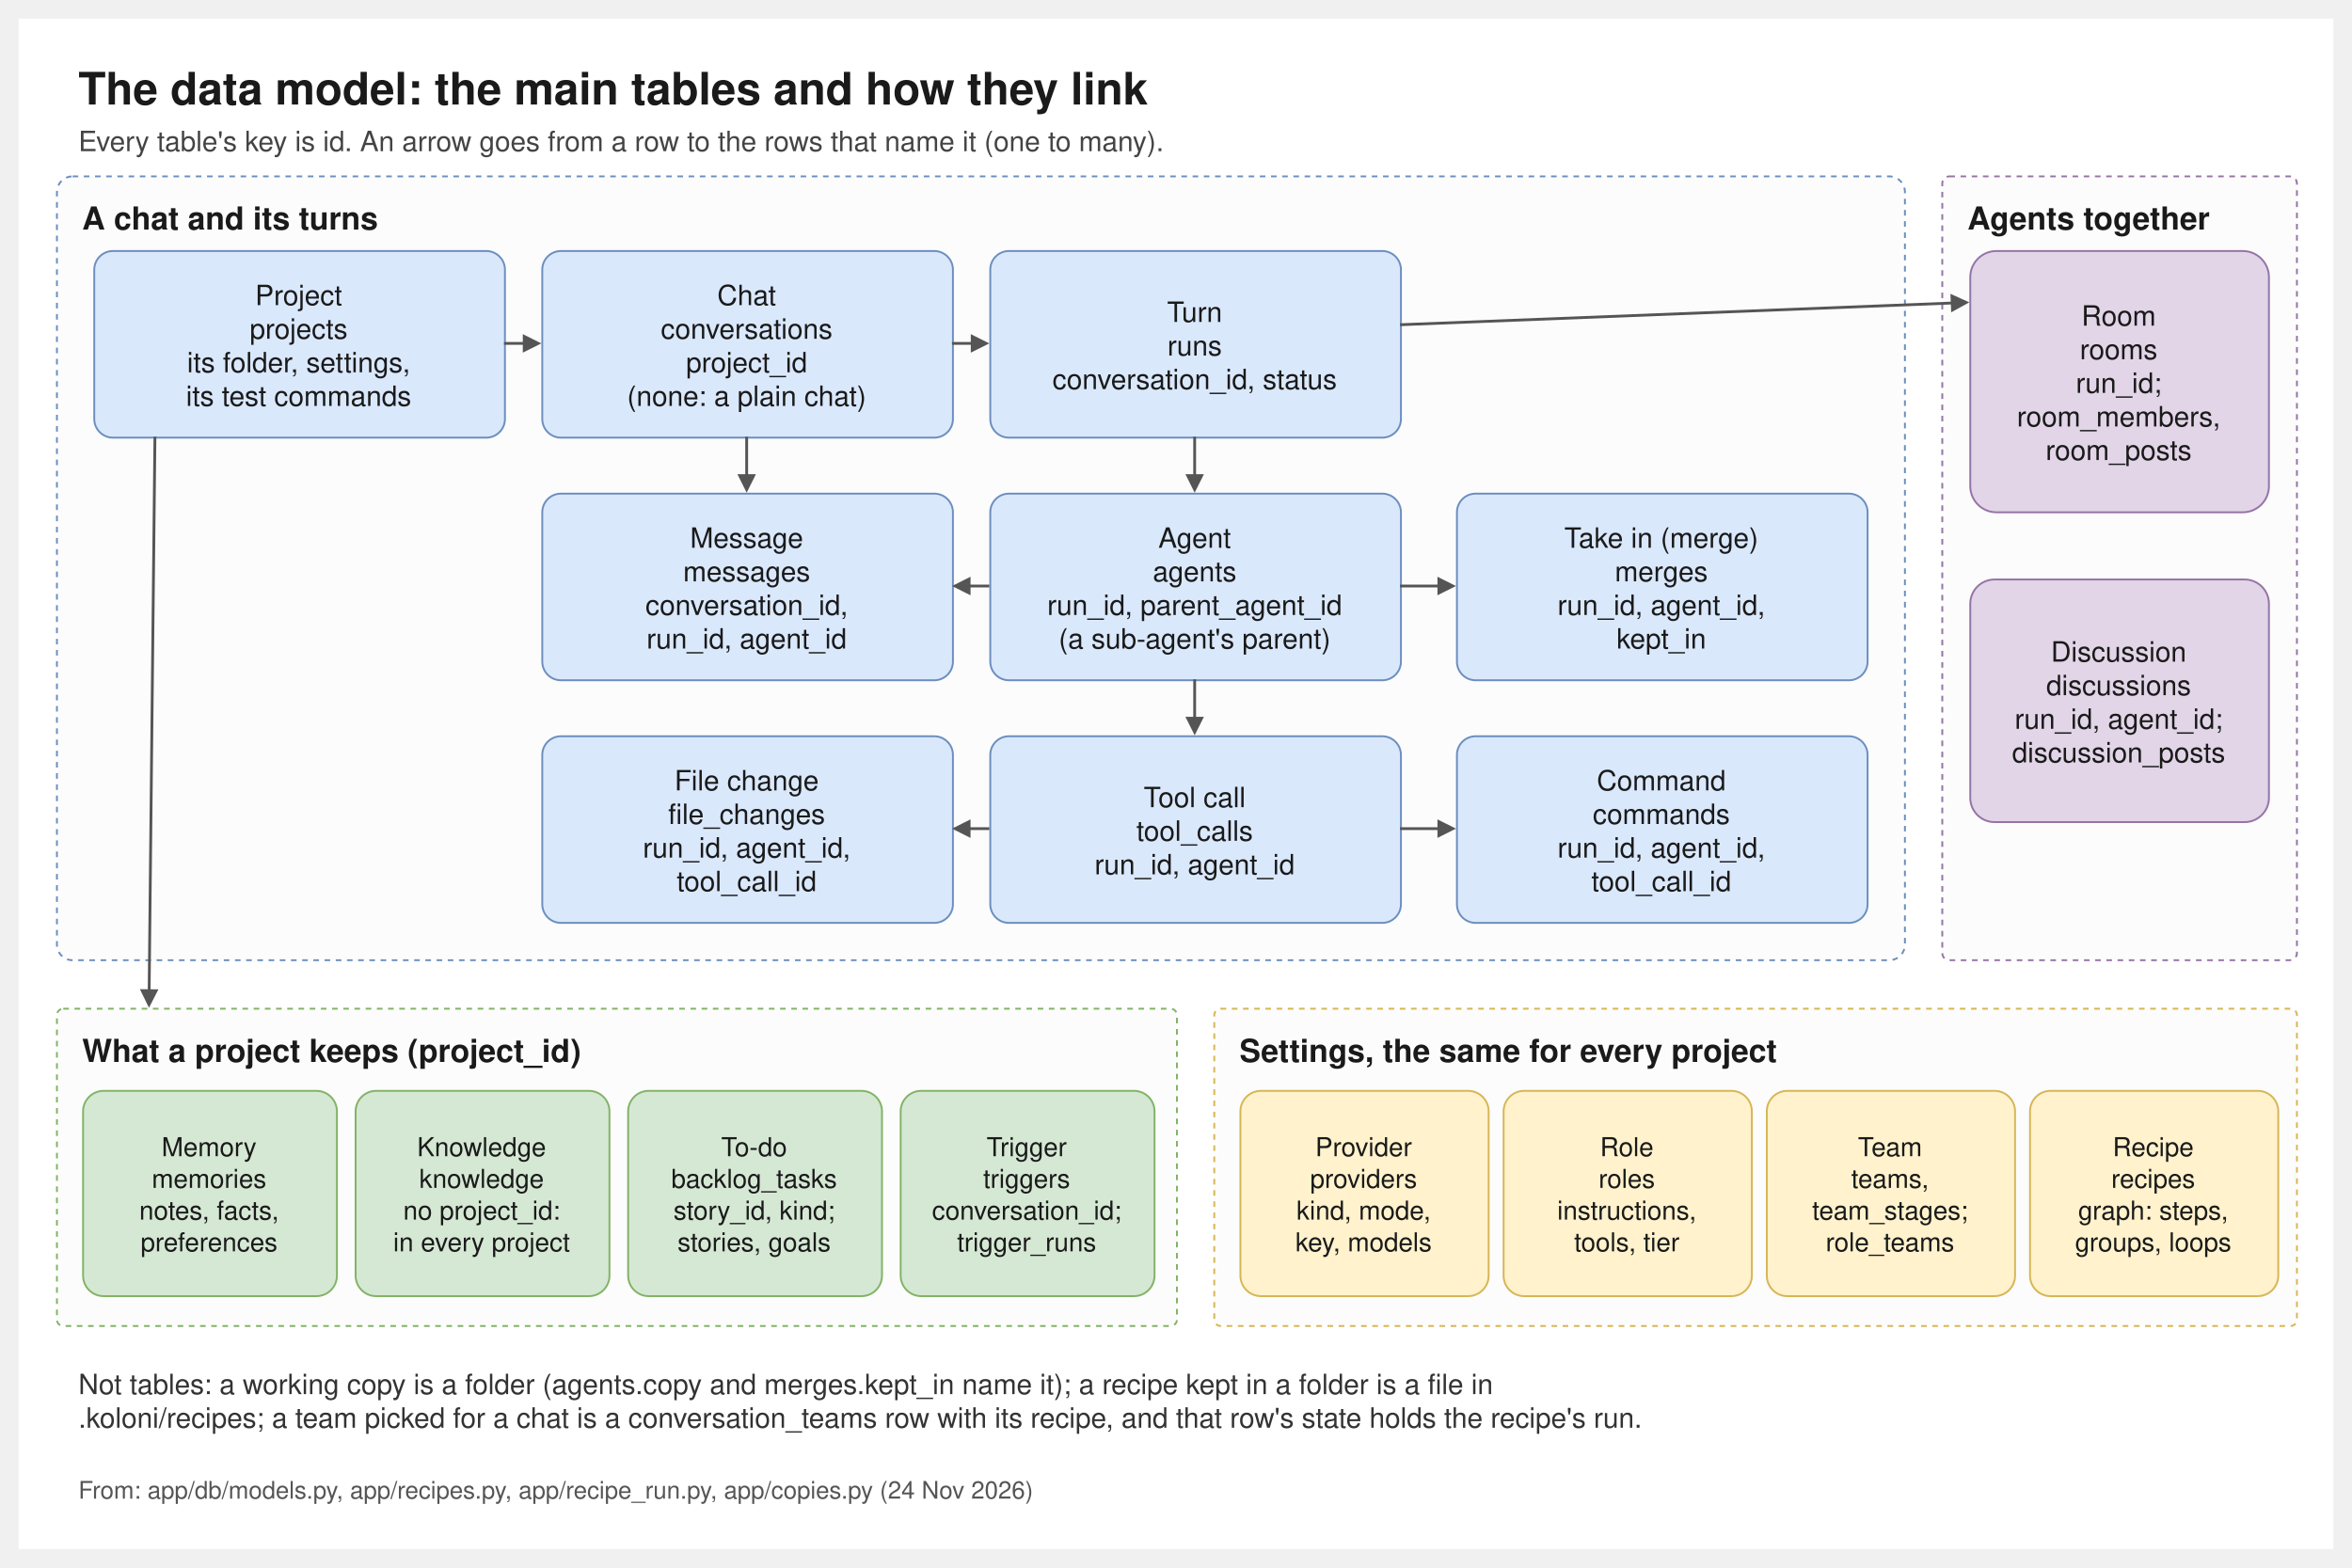
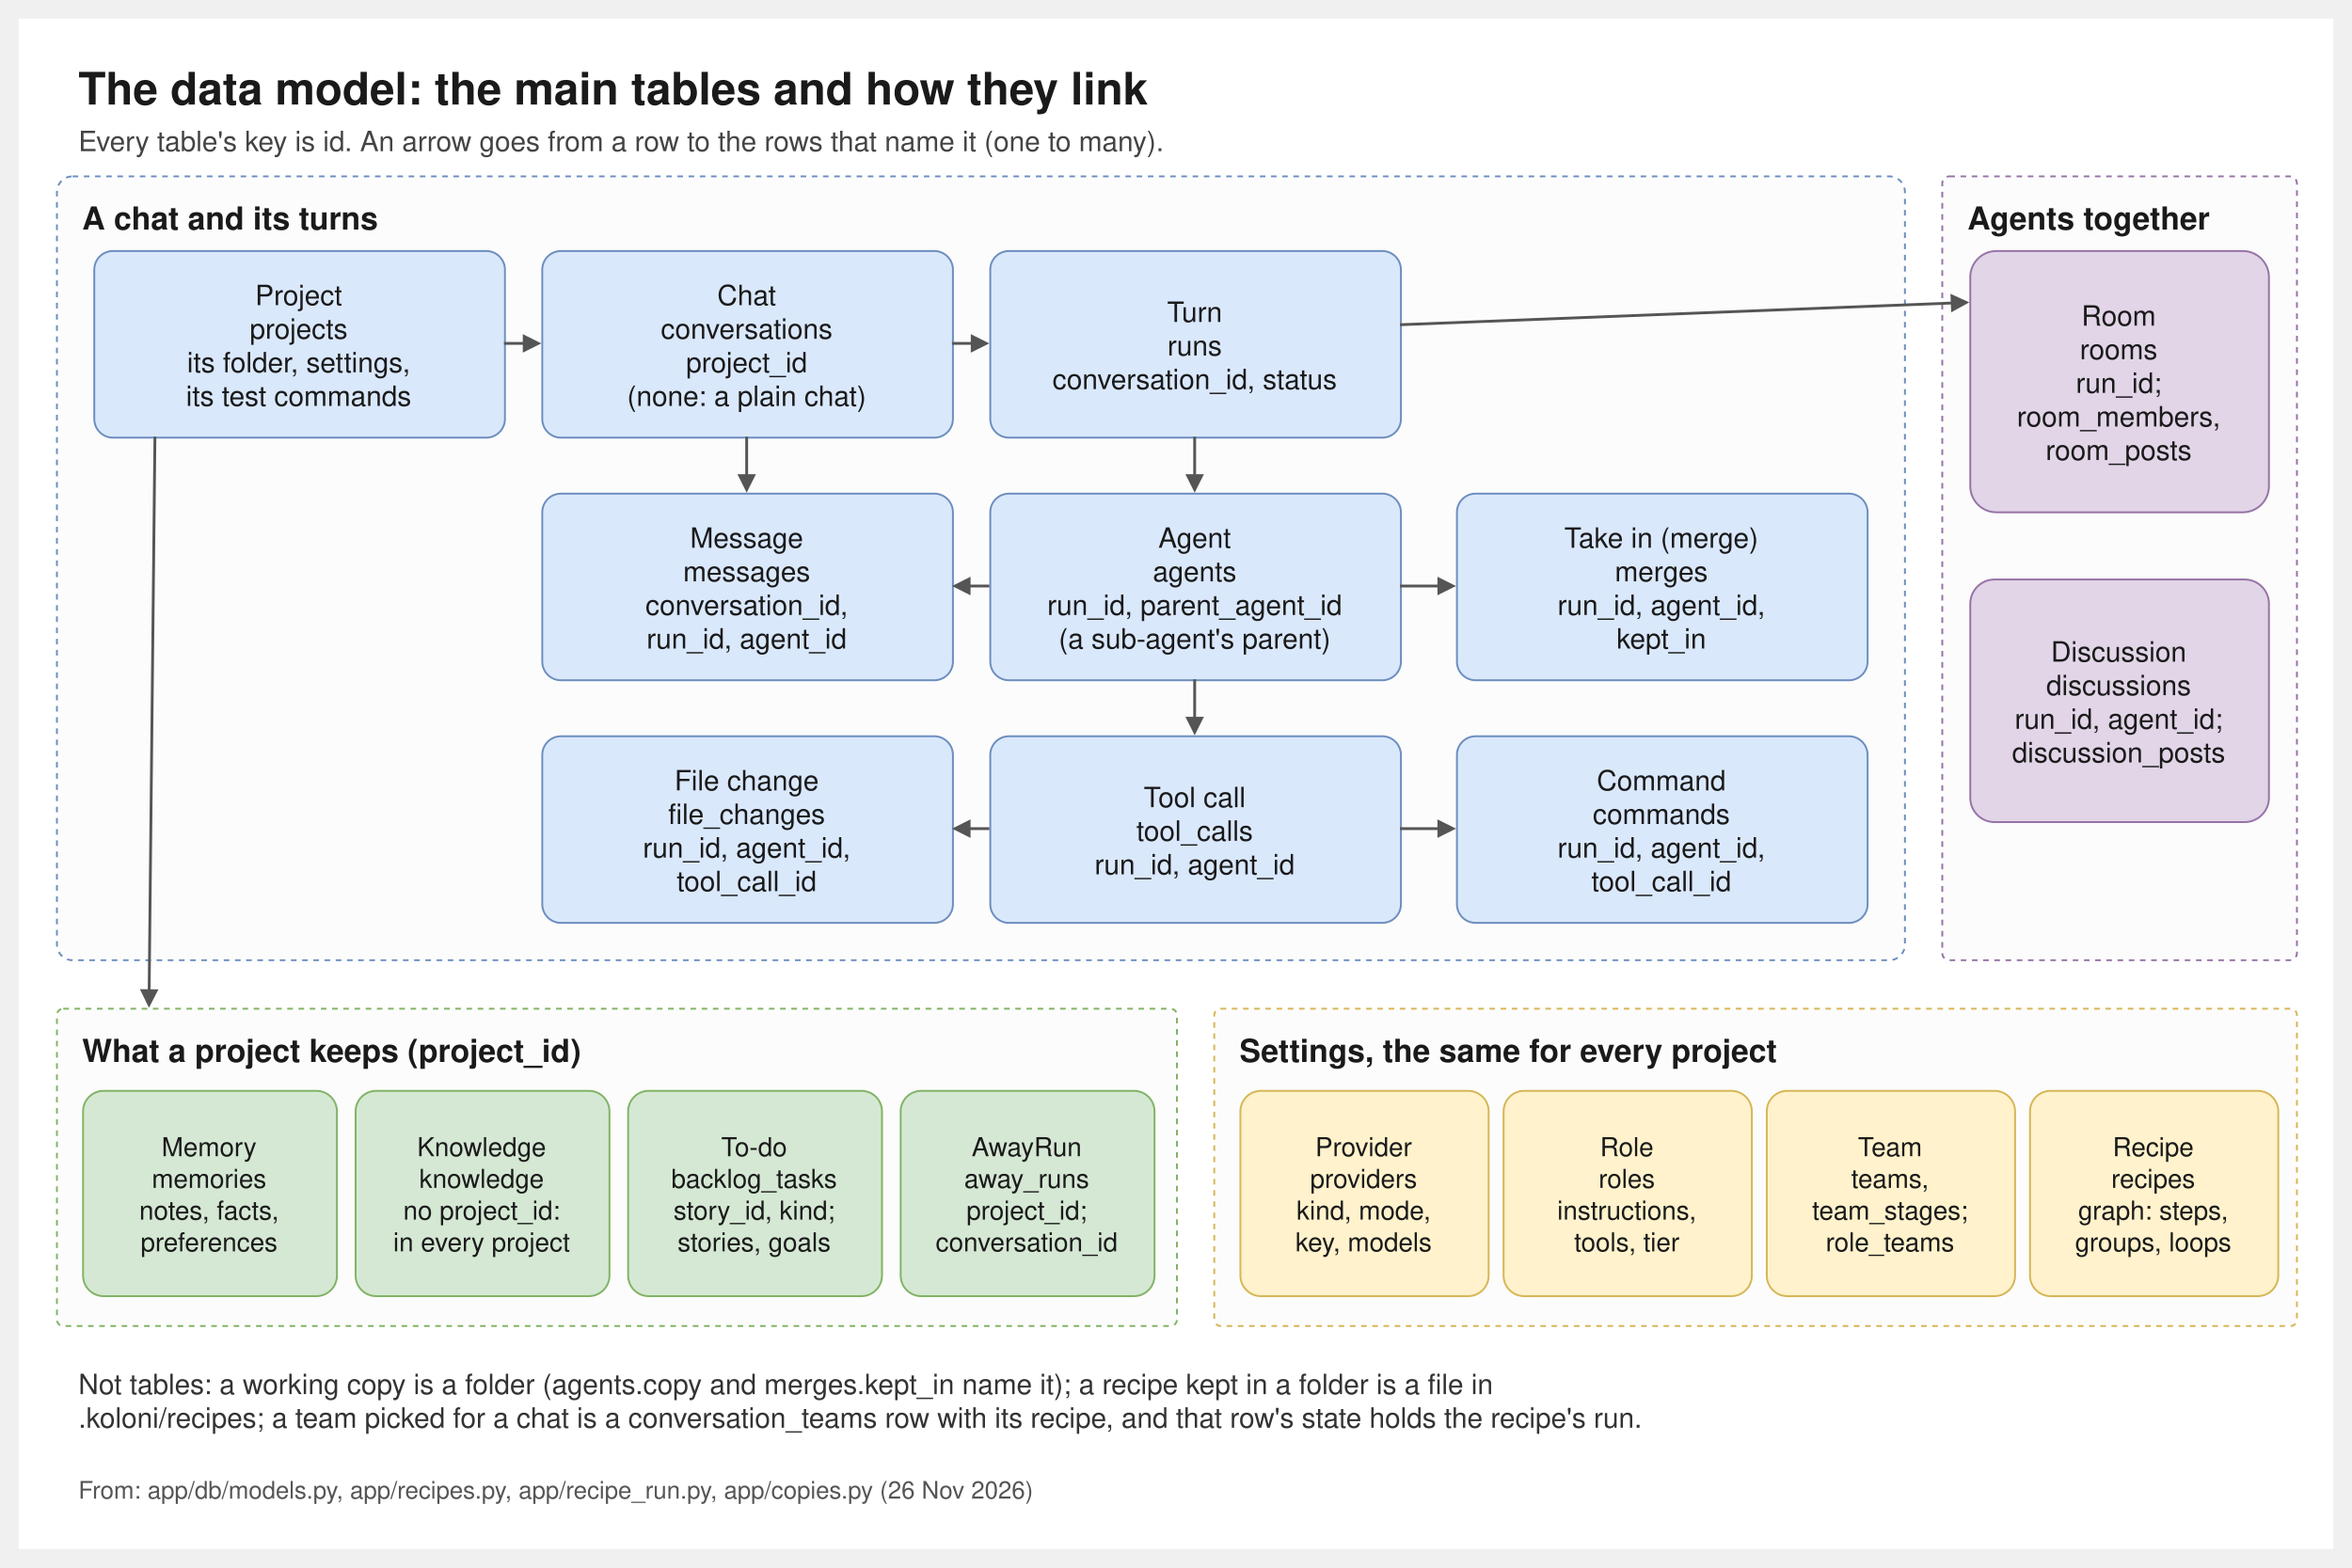
<svg xmlns="http://www.w3.org/2000/svg" style="background: transparent; background-color: transparent;" version="1.1" width="1260px" height="840px" viewBox="0 0 1260 840">
  <defs />
  <g>
    <g data-cell-id="0">
      <g data-cell-id="1">
        <g data-cell-id="backdrop">
          <g>
            <rect x="10" y="10" width="1240" height="820" fill="#ffffff" stroke="none" pointer-events="all" style="fill: light-dark(rgb(255, 255, 255), rgb(18, 18, 18));" />
          </g>
        </g>
        <g data-cell-id="title">
          <g>
            <rect x="40" y="26" width="1180" height="36" fill="none" stroke="none" pointer-events="all" />
          </g>
          <g>
            <g fill="#1a1a1a" font-family="Helvetica" font-weight="bold" text-anchor="start" font-size="24px" style="fill: light-dark(rgb(26, 26, 26), rgb(215, 215, 215));">
              <text x="42" y="56">The data model: the main tables and how they link</text>
            </g>
          </g>
        </g>
        <g data-cell-id="keys">
          <g>
            <rect x="40" y="60" width="1100" height="24" fill="none" stroke="none" pointer-events="all" />
          </g>
          <g>
            <g fill="#444444" font-family="Helvetica" text-anchor="start" font-size="15px" style="fill: light-dark(rgb(68, 68, 68), rgb(179, 179, 179));">
              <text x="42" y="81">Every table's key is id. An arrow goes from a row to the rows that name it (one to many).</text>
            </g>
          </g>
        </g>
        <g data-cell-id="turns">
          <g transform="translate(0.5,0.5)">
            <rect x="30" y="94" width="990" height="420" rx="8.4" ry="8.4" fill="#fcfcfc" stroke="#6c8ebf" stroke-dasharray="3 3" pointer-events="all" style="fill: light-dark(rgb(252, 252, 252), rgb(20, 20, 20)); stroke: light-dark(rgb(108, 142, 191), rgb(92, 121, 163));" />
          </g>
          <g>
            <g fill="#1a1a1a" font-family="Helvetica" font-weight="bold" text-anchor="start" font-size="17px" style="fill: light-dark(rgb(26, 26, 26), rgb(215, 215, 215));">
              <text x="44" y="123">A chat and its turns</text>
            </g>
          </g>
        </g>
        <g data-cell-id="project">
          <g transform="translate(0.5,0.5)">
            <rect x="50" y="134" width="220" height="100" rx="10" ry="10" fill="#dae8fc" stroke="#6c8ebf" pointer-events="all" style="fill: light-dark(rgb(218, 232, 252), rgb(29, 41, 59)); stroke: light-dark(rgb(108, 142, 191), rgb(92, 121, 163));" />
          </g>
          <g>
            <g fill="#1a1a1a" font-family="Helvetica" text-anchor="middle" font-size="15px" style="fill: light-dark(rgb(26, 26, 26), rgb(215, 215, 215));">
              <text x="160" y="163.5">Project</text>
              <text x="160" y="181.5">projects</text>
              <text x="160" y="199.5">its folder, settings,</text>
              <text x="160" y="217.5">its test commands</text>
            </g>
          </g>
        </g>
        <g data-cell-id="chat">
          <g transform="translate(0.5,0.5)">
            <rect x="290" y="134" width="220" height="100" rx="10" ry="10" fill="#dae8fc" stroke="#6c8ebf" pointer-events="all" style="fill: light-dark(rgb(218, 232, 252), rgb(29, 41, 59)); stroke: light-dark(rgb(108, 142, 191), rgb(92, 121, 163));" />
          </g>
          <g>
            <g fill="#1a1a1a" font-family="Helvetica" text-anchor="middle" font-size="15px" style="fill: light-dark(rgb(26, 26, 26), rgb(215, 215, 215));">
              <text x="400" y="163.5">Chat</text>
              <text x="400" y="181.5">conversations</text>
              <text x="400" y="199.5">project_id</text>
              <text x="400" y="217.5">(none: a plain chat)</text>
            </g>
          </g>
        </g>
        <g data-cell-id="run">
          <g transform="translate(0.5,0.5)">
            <rect x="530" y="134" width="220" height="100" rx="10" ry="10" fill="#dae8fc" stroke="#6c8ebf" pointer-events="all" style="fill: light-dark(rgb(218, 232, 252), rgb(29, 41, 59)); stroke: light-dark(rgb(108, 142, 191), rgb(92, 121, 163));" />
          </g>
          <g>
            <g fill="#1a1a1a" font-family="Helvetica" text-anchor="middle" font-size="15px" style="fill: light-dark(rgb(26, 26, 26), rgb(215, 215, 215));">
              <text x="640" y="172.5">Turn</text>
              <text x="640" y="190.5">runs</text>
              <text x="640" y="208.5">conversation_id, status</text>
            </g>
          </g>
        </g>
        <g data-cell-id="message">
          <g transform="translate(0.5,0.5)">
            <rect x="290" y="264" width="220" height="100" rx="10" ry="10" fill="#dae8fc" stroke="#6c8ebf" pointer-events="all" style="fill: light-dark(rgb(218, 232, 252), rgb(29, 41, 59)); stroke: light-dark(rgb(108, 142, 191), rgb(92, 121, 163));" />
          </g>
          <g>
            <g fill="#1a1a1a" font-family="Helvetica" text-anchor="middle" font-size="15px" style="fill: light-dark(rgb(26, 26, 26), rgb(215, 215, 215));">
              <text x="400" y="293.5">Message</text>
              <text x="400" y="311.5">messages</text>
              <text x="400" y="329.5">conversation_id,</text>
              <text x="400" y="347.5">run_id, agent_id</text>
            </g>
          </g>
        </g>
        <g data-cell-id="agent">
          <g transform="translate(0.5,0.5)">
            <rect x="530" y="264" width="220" height="100" rx="10" ry="10" fill="#dae8fc" stroke="#6c8ebf" pointer-events="all" style="fill: light-dark(rgb(218, 232, 252), rgb(29, 41, 59)); stroke: light-dark(rgb(108, 142, 191), rgb(92, 121, 163));" />
          </g>
          <g>
            <g fill="#1a1a1a" font-family="Helvetica" text-anchor="middle" font-size="15px" style="fill: light-dark(rgb(26, 26, 26), rgb(215, 215, 215));">
              <text x="640" y="293.5">Agent</text>
              <text x="640" y="311.5">agents</text>
              <text x="640" y="329.5">run_id, parent_agent_id</text>
              <text x="640" y="347.5">(a sub-agent's parent)</text>
            </g>
          </g>
        </g>
        <g data-cell-id="merge">
          <g transform="translate(0.5,0.5)">
            <rect x="780" y="264" width="220" height="100" rx="10" ry="10" fill="#dae8fc" stroke="#6c8ebf" pointer-events="all" style="fill: light-dark(rgb(218, 232, 252), rgb(29, 41, 59)); stroke: light-dark(rgb(108, 142, 191), rgb(92, 121, 163));" />
          </g>
          <g>
            <g fill="#1a1a1a" font-family="Helvetica" text-anchor="middle" font-size="15px" style="fill: light-dark(rgb(26, 26, 26), rgb(215, 215, 215));">
              <text x="890" y="293.5">Take in (merge)</text>
              <text x="890" y="311.5">merges</text>
              <text x="890" y="329.5">run_id, agent_id,</text>
              <text x="890" y="347.5">kept_in</text>
            </g>
          </g>
        </g>
        <g data-cell-id="file">
          <g transform="translate(0.5,0.5)">
            <rect x="290" y="394" width="220" height="100" rx="10" ry="10" fill="#dae8fc" stroke="#6c8ebf" pointer-events="all" style="fill: light-dark(rgb(218, 232, 252), rgb(29, 41, 59)); stroke: light-dark(rgb(108, 142, 191), rgb(92, 121, 163));" />
          </g>
          <g>
            <g fill="#1a1a1a" font-family="Helvetica" text-anchor="middle" font-size="15px" style="fill: light-dark(rgb(26, 26, 26), rgb(215, 215, 215));">
              <text x="400" y="423.5">File change</text>
              <text x="400" y="441.5">file_changes</text>
              <text x="400" y="459.5">run_id, agent_id,</text>
              <text x="400" y="477.5">tool_call_id</text>
            </g>
          </g>
        </g>
        <g data-cell-id="call">
          <g transform="translate(0.5,0.5)">
            <rect x="530" y="394" width="220" height="100" rx="10" ry="10" fill="#dae8fc" stroke="#6c8ebf" pointer-events="all" style="fill: light-dark(rgb(218, 232, 252), rgb(29, 41, 59)); stroke: light-dark(rgb(108, 142, 191), rgb(92, 121, 163));" />
          </g>
          <g>
            <g fill="#1a1a1a" font-family="Helvetica" text-anchor="middle" font-size="15px" style="fill: light-dark(rgb(26, 26, 26), rgb(215, 215, 215));">
              <text x="640" y="432.5">Tool call</text>
              <text x="640" y="450.5">tool_calls</text>
              <text x="640" y="468.5">run_id, agent_id</text>
            </g>
          </g>
        </g>
        <g data-cell-id="command">
          <g transform="translate(0.5,0.5)">
            <rect x="780" y="394" width="220" height="100" rx="10" ry="10" fill="#dae8fc" stroke="#6c8ebf" pointer-events="all" style="fill: light-dark(rgb(218, 232, 252), rgb(29, 41, 59)); stroke: light-dark(rgb(108, 142, 191), rgb(92, 121, 163));" />
          </g>
          <g>
            <g fill="#1a1a1a" font-family="Helvetica" text-anchor="middle" font-size="15px" style="fill: light-dark(rgb(26, 26, 26), rgb(215, 215, 215));">
              <text x="890" y="423.5">Command</text>
              <text x="890" y="441.5">commands</text>
              <text x="890" y="459.5">run_id, agent_id,</text>
              <text x="890" y="477.5">tool_call_id</text>
            </g>
          </g>
        </g>
        <g data-cell-id="together">
          <g transform="translate(0.5,0.5)">
            <rect x="1040" y="94" width="190" height="420" rx="3.8" ry="3.8" fill="#fcfcfc" stroke="#9673a6" stroke-dasharray="3 3" pointer-events="all" style="fill: light-dark(rgb(252, 252, 252), rgb(20, 20, 20)); stroke: light-dark(rgb(150, 115, 166), rgb(149, 119, 163));" />
          </g>
          <g>
            <g fill="#1a1a1a" font-family="Helvetica" font-weight="bold" text-anchor="start" font-size="17px" style="fill: light-dark(rgb(26, 26, 26), rgb(215, 215, 215));">
              <text x="1054" y="123">Agents together</text>
            </g>
          </g>
        </g>
        <g data-cell-id="room">
          <g transform="translate(0.5,0.5)">
            <rect x="1055" y="134" width="160" height="140" rx="14" ry="14" fill="#e1d5e7" stroke="#9673a6" pointer-events="all" style="fill: light-dark(rgb(225, 213, 231), rgb(57, 47, 63)); stroke: light-dark(rgb(150, 115, 166), rgb(149, 119, 163));" />
          </g>
          <g>
            <g fill="#1a1a1a" font-family="Helvetica" text-anchor="middle" font-size="15px" style="fill: light-dark(rgb(26, 26, 26), rgb(215, 215, 215));">
              <text x="1135" y="174.5">Room</text>
              <text x="1135" y="192.5">rooms</text>
              <text x="1135" y="210.5">run_id;</text>
              <text x="1135" y="228.5">room_members,</text>
              <text x="1135" y="246.5">room_posts</text>
            </g>
          </g>
        </g>
        <g data-cell-id="disc">
          <g transform="translate(0.5,0.5)">
            <rect x="1055" y="310" width="160" height="130" rx="13" ry="13" fill="#e1d5e7" stroke="#9673a6" pointer-events="all" style="fill: light-dark(rgb(225, 213, 231), rgb(57, 47, 63)); stroke: light-dark(rgb(150, 115, 166), rgb(149, 119, 163));" />
          </g>
          <g>
            <g fill="#1a1a1a" font-family="Helvetica" text-anchor="middle" font-size="15px" style="fill: light-dark(rgb(26, 26, 26), rgb(215, 215, 215));">
              <text x="1135" y="354.5">Discussion</text>
              <text x="1135" y="372.5">discussions</text>
              <text x="1135" y="390.5">run_id, agent_id;</text>
              <text x="1135" y="408.5">discussion_posts</text>
            </g>
          </g>
        </g>
        <g data-cell-id="e16">
          <g>
            <path d="M 270 184 L 280.82 184" fill="none" stroke="#555555" stroke-width="1.5" stroke-miterlimit="10" pointer-events="stroke" style="stroke: light-dark(rgb(85, 85, 85), rgb(164, 164, 164));" />
            <path d="M 288.32 184 L 280.82 187.75 L 280.82 180.25 Z" fill="#555555" stroke="#555555" stroke-width="1.5" stroke-miterlimit="10" pointer-events="all" style="fill: light-dark(rgb(85, 85, 85), rgb(164, 164, 164)); stroke: light-dark(rgb(85, 85, 85), rgb(164, 164, 164));" />
          </g>
        </g>
        <g data-cell-id="e17">
          <g>
            <path d="M 510 184 L 520.82 184" fill="none" stroke="#555555" stroke-width="1.5" stroke-miterlimit="10" pointer-events="stroke" style="stroke: light-dark(rgb(85, 85, 85), rgb(164, 164, 164));" />
            <path d="M 528.32 184 L 520.82 187.75 L 520.82 180.25 Z" fill="#555555" stroke="#555555" stroke-width="1.5" stroke-miterlimit="10" pointer-events="all" style="fill: light-dark(rgb(85, 85, 85), rgb(164, 164, 164)); stroke: light-dark(rgb(85, 85, 85), rgb(164, 164, 164));" />
          </g>
        </g>
        <g data-cell-id="e18">
          <g>
            <path d="M 400 234 L 400 254.82" fill="none" stroke="#555555" stroke-width="1.5" stroke-miterlimit="10" pointer-events="stroke" style="stroke: light-dark(rgb(85, 85, 85), rgb(164, 164, 164));" />
            <path d="M 400 262.32 L 396.25 254.82 L 403.75 254.82 Z" fill="#555555" stroke="#555555" stroke-width="1.5" stroke-miterlimit="10" pointer-events="all" style="fill: light-dark(rgb(85, 85, 85), rgb(164, 164, 164)); stroke: light-dark(rgb(85, 85, 85), rgb(164, 164, 164));" />
          </g>
        </g>
        <g data-cell-id="e19">
          <g>
            <path d="M 640 234 L 640 254.82" fill="none" stroke="#555555" stroke-width="1.5" stroke-miterlimit="10" pointer-events="stroke" style="stroke: light-dark(rgb(85, 85, 85), rgb(164, 164, 164));" />
            <path d="M 640 262.32 L 636.25 254.82 L 643.75 254.82 Z" fill="#555555" stroke="#555555" stroke-width="1.5" stroke-miterlimit="10" pointer-events="all" style="fill: light-dark(rgb(85, 85, 85), rgb(164, 164, 164)); stroke: light-dark(rgb(85, 85, 85), rgb(164, 164, 164));" />
          </g>
        </g>
        <g data-cell-id="e20">
          <g>
            <path d="M 530 314 L 519.18 314" fill="none" stroke="#555555" stroke-width="1.5" stroke-miterlimit="10" pointer-events="stroke" style="stroke: light-dark(rgb(85, 85, 85), rgb(164, 164, 164));" />
            <path d="M 511.68 314 L 519.18 310.25 L 519.18 317.75 Z" fill="#555555" stroke="#555555" stroke-width="1.5" stroke-miterlimit="10" pointer-events="all" style="fill: light-dark(rgb(85, 85, 85), rgb(164, 164, 164)); stroke: light-dark(rgb(85, 85, 85), rgb(164, 164, 164));" />
          </g>
        </g>
        <g data-cell-id="e21">
          <g>
            <path d="M 750 314 L 770.82 314" fill="none" stroke="#555555" stroke-width="1.5" stroke-miterlimit="10" pointer-events="stroke" style="stroke: light-dark(rgb(85, 85, 85), rgb(164, 164, 164));" />
            <path d="M 778.32 314 L 770.82 317.75 L 770.82 310.25 Z" fill="#555555" stroke="#555555" stroke-width="1.5" stroke-miterlimit="10" pointer-events="all" style="fill: light-dark(rgb(85, 85, 85), rgb(164, 164, 164)); stroke: light-dark(rgb(85, 85, 85), rgb(164, 164, 164));" />
          </g>
        </g>
        <g data-cell-id="e22">
          <g>
            <path d="M 640 364 L 640 384.82" fill="none" stroke="#555555" stroke-width="1.5" stroke-miterlimit="10" pointer-events="stroke" style="stroke: light-dark(rgb(85, 85, 85), rgb(164, 164, 164));" />
            <path d="M 640 392.32 L 636.25 384.82 L 643.75 384.82 Z" fill="#555555" stroke="#555555" stroke-width="1.5" stroke-miterlimit="10" pointer-events="all" style="fill: light-dark(rgb(85, 85, 85), rgb(164, 164, 164)); stroke: light-dark(rgb(85, 85, 85), rgb(164, 164, 164));" />
          </g>
        </g>
        <g data-cell-id="e23">
          <g>
            <path d="M 530 444 L 519.18 444" fill="none" stroke="#555555" stroke-width="1.5" stroke-miterlimit="10" pointer-events="stroke" style="stroke: light-dark(rgb(85, 85, 85), rgb(164, 164, 164));" />
            <path d="M 511.68 444 L 519.18 440.25 L 519.18 447.75 Z" fill="#555555" stroke="#555555" stroke-width="1.5" stroke-miterlimit="10" pointer-events="all" style="fill: light-dark(rgb(85, 85, 85), rgb(164, 164, 164)); stroke: light-dark(rgb(85, 85, 85), rgb(164, 164, 164));" />
          </g>
        </g>
        <g data-cell-id="e24">
          <g>
            <path d="M 750 444 L 770.82 444" fill="none" stroke="#555555" stroke-width="1.5" stroke-miterlimit="10" pointer-events="stroke" style="stroke: light-dark(rgb(85, 85, 85), rgb(164, 164, 164));" />
            <path d="M 778.32 444 L 770.82 447.75 L 770.82 440.25 Z" fill="#555555" stroke="#555555" stroke-width="1.5" stroke-miterlimit="10" pointer-events="all" style="fill: light-dark(rgb(85, 85, 85), rgb(164, 164, 164)); stroke: light-dark(rgb(85, 85, 85), rgb(164, 164, 164));" />
          </g>
        </g>
        <g data-cell-id="e25">
          <g>
            <path d="M 750 174 L 1045.83 162.36" fill="none" stroke="#555555" stroke-width="1.5" stroke-miterlimit="10" pointer-events="stroke" style="stroke: light-dark(rgb(85, 85, 85), rgb(164, 164, 164));" />
            <path d="M 1053.32 162.07 L 1045.98 166.11 L 1045.68 158.61 Z" fill="#555555" stroke="#555555" stroke-width="1.5" stroke-miterlimit="10" pointer-events="all" style="fill: light-dark(rgb(85, 85, 85), rgb(164, 164, 164)); stroke: light-dark(rgb(85, 85, 85), rgb(164, 164, 164));" />
          </g>
        </g>
        <g data-cell-id="keeps">
          <g transform="translate(0.5,0.5)">
            <rect x="30" y="540" width="600" height="170" rx="3.4" ry="3.4" fill="#fcfcfc" stroke="#82b366" stroke-dasharray="3 3" pointer-events="all" style="fill: light-dark(rgb(252, 252, 252), rgb(20, 20, 20)); stroke: light-dark(rgb(130, 179, 102), rgb(68, 110, 44));" />
          </g>
          <g>
            <g fill="#1a1a1a" font-family="Helvetica" font-weight="bold" text-anchor="start" font-size="17px" style="fill: light-dark(rgb(26, 26, 26), rgb(215, 215, 215));">
              <text x="44" y="569">What a project keeps (project_id)</text>
            </g>
          </g>
        </g>
        <g data-cell-id="memory">
          <g transform="translate(0.5,0.5)">
            <rect x="44" y="584" width="136" height="110" rx="11" ry="11" fill="#d5e8d4" stroke="#82b366" pointer-events="all" style="fill: light-dark(rgb(213, 232, 212), rgb(31, 47, 30)); stroke: light-dark(rgb(130, 179, 102), rgb(68, 110, 44));" />
          </g>
          <g>
            <g fill="#1a1a1a" font-family="Helvetica" text-anchor="middle" font-size="14px" style="fill: light-dark(rgb(26, 26, 26), rgb(215, 215, 215));">
              <text x="112" y="619.5">Memory</text>
              <text x="112" y="636.5">memories</text>
              <text x="112" y="653.5">notes, facts,</text>
              <text x="112" y="670.5">preferences</text>
            </g>
          </g>
        </g>
        <g data-cell-id="knowledge">
          <g transform="translate(0.5,0.5)">
            <rect x="190" y="584" width="136" height="110" rx="11" ry="11" fill="#d5e8d4" stroke="#82b366" pointer-events="all" style="fill: light-dark(rgb(213, 232, 212), rgb(31, 47, 30)); stroke: light-dark(rgb(130, 179, 102), rgb(68, 110, 44));" />
          </g>
          <g>
            <g fill="#1a1a1a" font-family="Helvetica" text-anchor="middle" font-size="14px" style="fill: light-dark(rgb(26, 26, 26), rgb(215, 215, 215));">
              <text x="258" y="619.5">Knowledge</text>
              <text x="258" y="636.5">knowledge</text>
              <text x="258" y="653.5">no project_id:</text>
              <text x="258" y="670.5">in every project</text>
            </g>
          </g>
        </g>
        <g data-cell-id="todo">
          <g transform="translate(0.5,0.5)">
            <rect x="336" y="584" width="136" height="110" rx="11" ry="11" fill="#d5e8d4" stroke="#82b366" pointer-events="all" style="fill: light-dark(rgb(213, 232, 212), rgb(31, 47, 30)); stroke: light-dark(rgb(130, 179, 102), rgb(68, 110, 44));" />
          </g>
          <g>
            <g fill="#1a1a1a" font-family="Helvetica" text-anchor="middle" font-size="14px" style="fill: light-dark(rgb(26, 26, 26), rgb(215, 215, 215));">
              <text x="404" y="619.5">To-do</text>
              <text x="404" y="636.5">backlog_tasks</text>
              <text x="404" y="653.5">story_id, kind;</text>
              <text x="404" y="670.5">stories, goals</text>
            </g>
          </g>
        </g>
        <g data-cell-id="trigger">
          <g transform="translate(0.5,0.5)">
            <rect x="482" y="584" width="136" height="110" rx="11" ry="11" fill="#d5e8d4" stroke="#82b366" pointer-events="all" style="fill: light-dark(rgb(213, 232, 212), rgb(31, 47, 30)); stroke: light-dark(rgb(130, 179, 102), rgb(68, 110, 44));" />
          </g>
          <g>
            <g fill="#1a1a1a" font-family="Helvetica" text-anchor="middle" font-size="14px" style="fill: light-dark(rgb(26, 26, 26), rgb(215, 215, 215));">
-               <text x="550" y="619.5">Trigger</text>
-               <text x="550" y="636.5">triggers</text>
-               <text x="550" y="653.5">conversation_id;</text>
-               <text x="550" y="670.5">trigger_runs</text>
+               <text x="550" y="619.5">AwayRun</text>
+               <text x="550" y="636.5">away_runs</text>
+               <text x="550" y="653.5">project_id;</text>
+               <text x="550" y="670.5">conversation_id</text>
            </g>
          </g>
        </g>
        <g data-cell-id="e31">
          <g>
            <path d="M 83 234 L 79.9 530.82" fill="none" stroke="#555555" stroke-width="1.5" stroke-miterlimit="10" pointer-events="stroke" style="stroke: light-dark(rgb(85, 85, 85), rgb(164, 164, 164));" />
            <path d="M 79.82 538.32 L 76.15 530.78 L 83.65 530.86 Z" fill="#555555" stroke="#555555" stroke-width="1.5" stroke-miterlimit="10" pointer-events="all" style="fill: light-dark(rgb(85, 85, 85), rgb(164, 164, 164)); stroke: light-dark(rgb(85, 85, 85), rgb(164, 164, 164));" />
          </g>
        </g>
        <g data-cell-id="shared">
          <g transform="translate(0.5,0.5)">
            <rect x="650" y="540" width="580" height="170" rx="3.4" ry="3.4" fill="#fcfcfc" stroke="#d6b656" stroke-dasharray="3 3" pointer-events="all" style="fill: light-dark(rgb(252, 252, 252), rgb(20, 20, 20)); stroke: light-dark(rgb(214, 182, 86), rgb(109, 81, 0));" />
          </g>
          <g>
            <g fill="#1a1a1a" font-family="Helvetica" font-weight="bold" text-anchor="start" font-size="17px" style="fill: light-dark(rgb(26, 26, 26), rgb(215, 215, 215));">
              <text x="664" y="569">Settings, the same for every project</text>
            </g>
          </g>
        </g>
        <g data-cell-id="provider">
          <g transform="translate(0.5,0.5)">
            <rect x="664" y="584" width="133" height="110" rx="11" ry="11" fill="#fff2cc" stroke="#d6b656" pointer-events="all" style="fill: light-dark(rgb(255, 242, 204), rgb(40, 29, 0)); stroke: light-dark(rgb(214, 182, 86), rgb(109, 81, 0));" />
          </g>
          <g>
            <g fill="#1a1a1a" font-family="Helvetica" text-anchor="middle" font-size="14px" style="fill: light-dark(rgb(26, 26, 26), rgb(215, 215, 215));">
              <text x="730.5" y="619.5">Provider</text>
              <text x="730.5" y="636.5">providers</text>
              <text x="730.5" y="653.5">kind, mode,</text>
              <text x="730.5" y="670.5">key, models</text>
            </g>
          </g>
        </g>
        <g data-cell-id="role">
          <g transform="translate(0.5,0.5)">
            <rect x="805" y="584" width="133" height="110" rx="11" ry="11" fill="#fff2cc" stroke="#d6b656" pointer-events="all" style="fill: light-dark(rgb(255, 242, 204), rgb(40, 29, 0)); stroke: light-dark(rgb(214, 182, 86), rgb(109, 81, 0));" />
          </g>
          <g>
            <g fill="#1a1a1a" font-family="Helvetica" text-anchor="middle" font-size="14px" style="fill: light-dark(rgb(26, 26, 26), rgb(215, 215, 215));">
              <text x="871.5" y="619.5">Role</text>
              <text x="871.5" y="636.5">roles</text>
              <text x="871.5" y="653.5">instructions,</text>
              <text x="871.5" y="670.5">tools, tier</text>
            </g>
          </g>
        </g>
        <g data-cell-id="team">
          <g transform="translate(0.5,0.5)">
            <rect x="946" y="584" width="133" height="110" rx="11" ry="11" fill="#fff2cc" stroke="#d6b656" pointer-events="all" style="fill: light-dark(rgb(255, 242, 204), rgb(40, 29, 0)); stroke: light-dark(rgb(214, 182, 86), rgb(109, 81, 0));" />
          </g>
          <g>
            <g fill="#1a1a1a" font-family="Helvetica" text-anchor="middle" font-size="14px" style="fill: light-dark(rgb(26, 26, 26), rgb(215, 215, 215));">
              <text x="1012.5" y="619.5">Team</text>
              <text x="1012.5" y="636.5">teams,</text>
              <text x="1012.5" y="653.5">team_stages;</text>
              <text x="1012.5" y="670.5">role_teams</text>
            </g>
          </g>
        </g>
        <g data-cell-id="recipe">
          <g transform="translate(0.5,0.5)">
            <rect x="1087" y="584" width="133" height="110" rx="11" ry="11" fill="#fff2cc" stroke="#d6b656" pointer-events="all" style="fill: light-dark(rgb(255, 242, 204), rgb(40, 29, 0)); stroke: light-dark(rgb(214, 182, 86), rgb(109, 81, 0));" />
          </g>
          <g>
            <g fill="#1a1a1a" font-family="Helvetica" text-anchor="middle" font-size="14px" style="fill: light-dark(rgb(26, 26, 26), rgb(215, 215, 215));">
              <text x="1153.5" y="619.5">Recipe</text>
              <text x="1153.5" y="636.5">recipes</text>
              <text x="1153.5" y="653.5">graph: steps,</text>
              <text x="1153.5" y="670.5">groups, loops</text>
            </g>
          </g>
        </g>
        <g data-cell-id="not">
          <g>
            <rect x="40" y="726" width="1190" height="50" fill="none" stroke="none" pointer-events="all" />
          </g>
          <g>
            <g fill="#333333" font-family="Helvetica" text-anchor="start" font-size="15px" style="fill: light-dark(rgb(51, 51, 51), rgb(193, 193, 193));">
              <text x="42" y="747">Not tables: a working copy is a folder (agents.copy and merges.kept_in name it); a recipe kept in a folder is a file in</text>
              <text x="42" y="765">.koloni/recipes; a team picked for a chat is a conversation_teams row with its recipe, and that row's state holds the recipe's run.</text>
            </g>
          </g>
        </g>
        <g data-cell-id="footer">
          <g>
            <rect x="40" y="784" width="1180" height="40" fill="none" stroke="none" pointer-events="all" />
          </g>
          <g>
            <g fill="#555555" font-family="Helvetica" text-anchor="start" font-size="13px" style="fill: light-dark(rgb(85, 85, 85), rgb(164, 164, 164));">
-               <text x="42" y="803">From: app/db/models.py, app/recipes.py, app/recipe_run.py, app/copies.py (24 Nov 2026)</text>
+               <text x="42" y="803">From: app/db/models.py, app/recipes.py, app/recipe_run.py, app/copies.py (26 Nov 2026)</text>
            </g>
          </g>
        </g>
      </g>
    </g>
  </g>
</svg>
